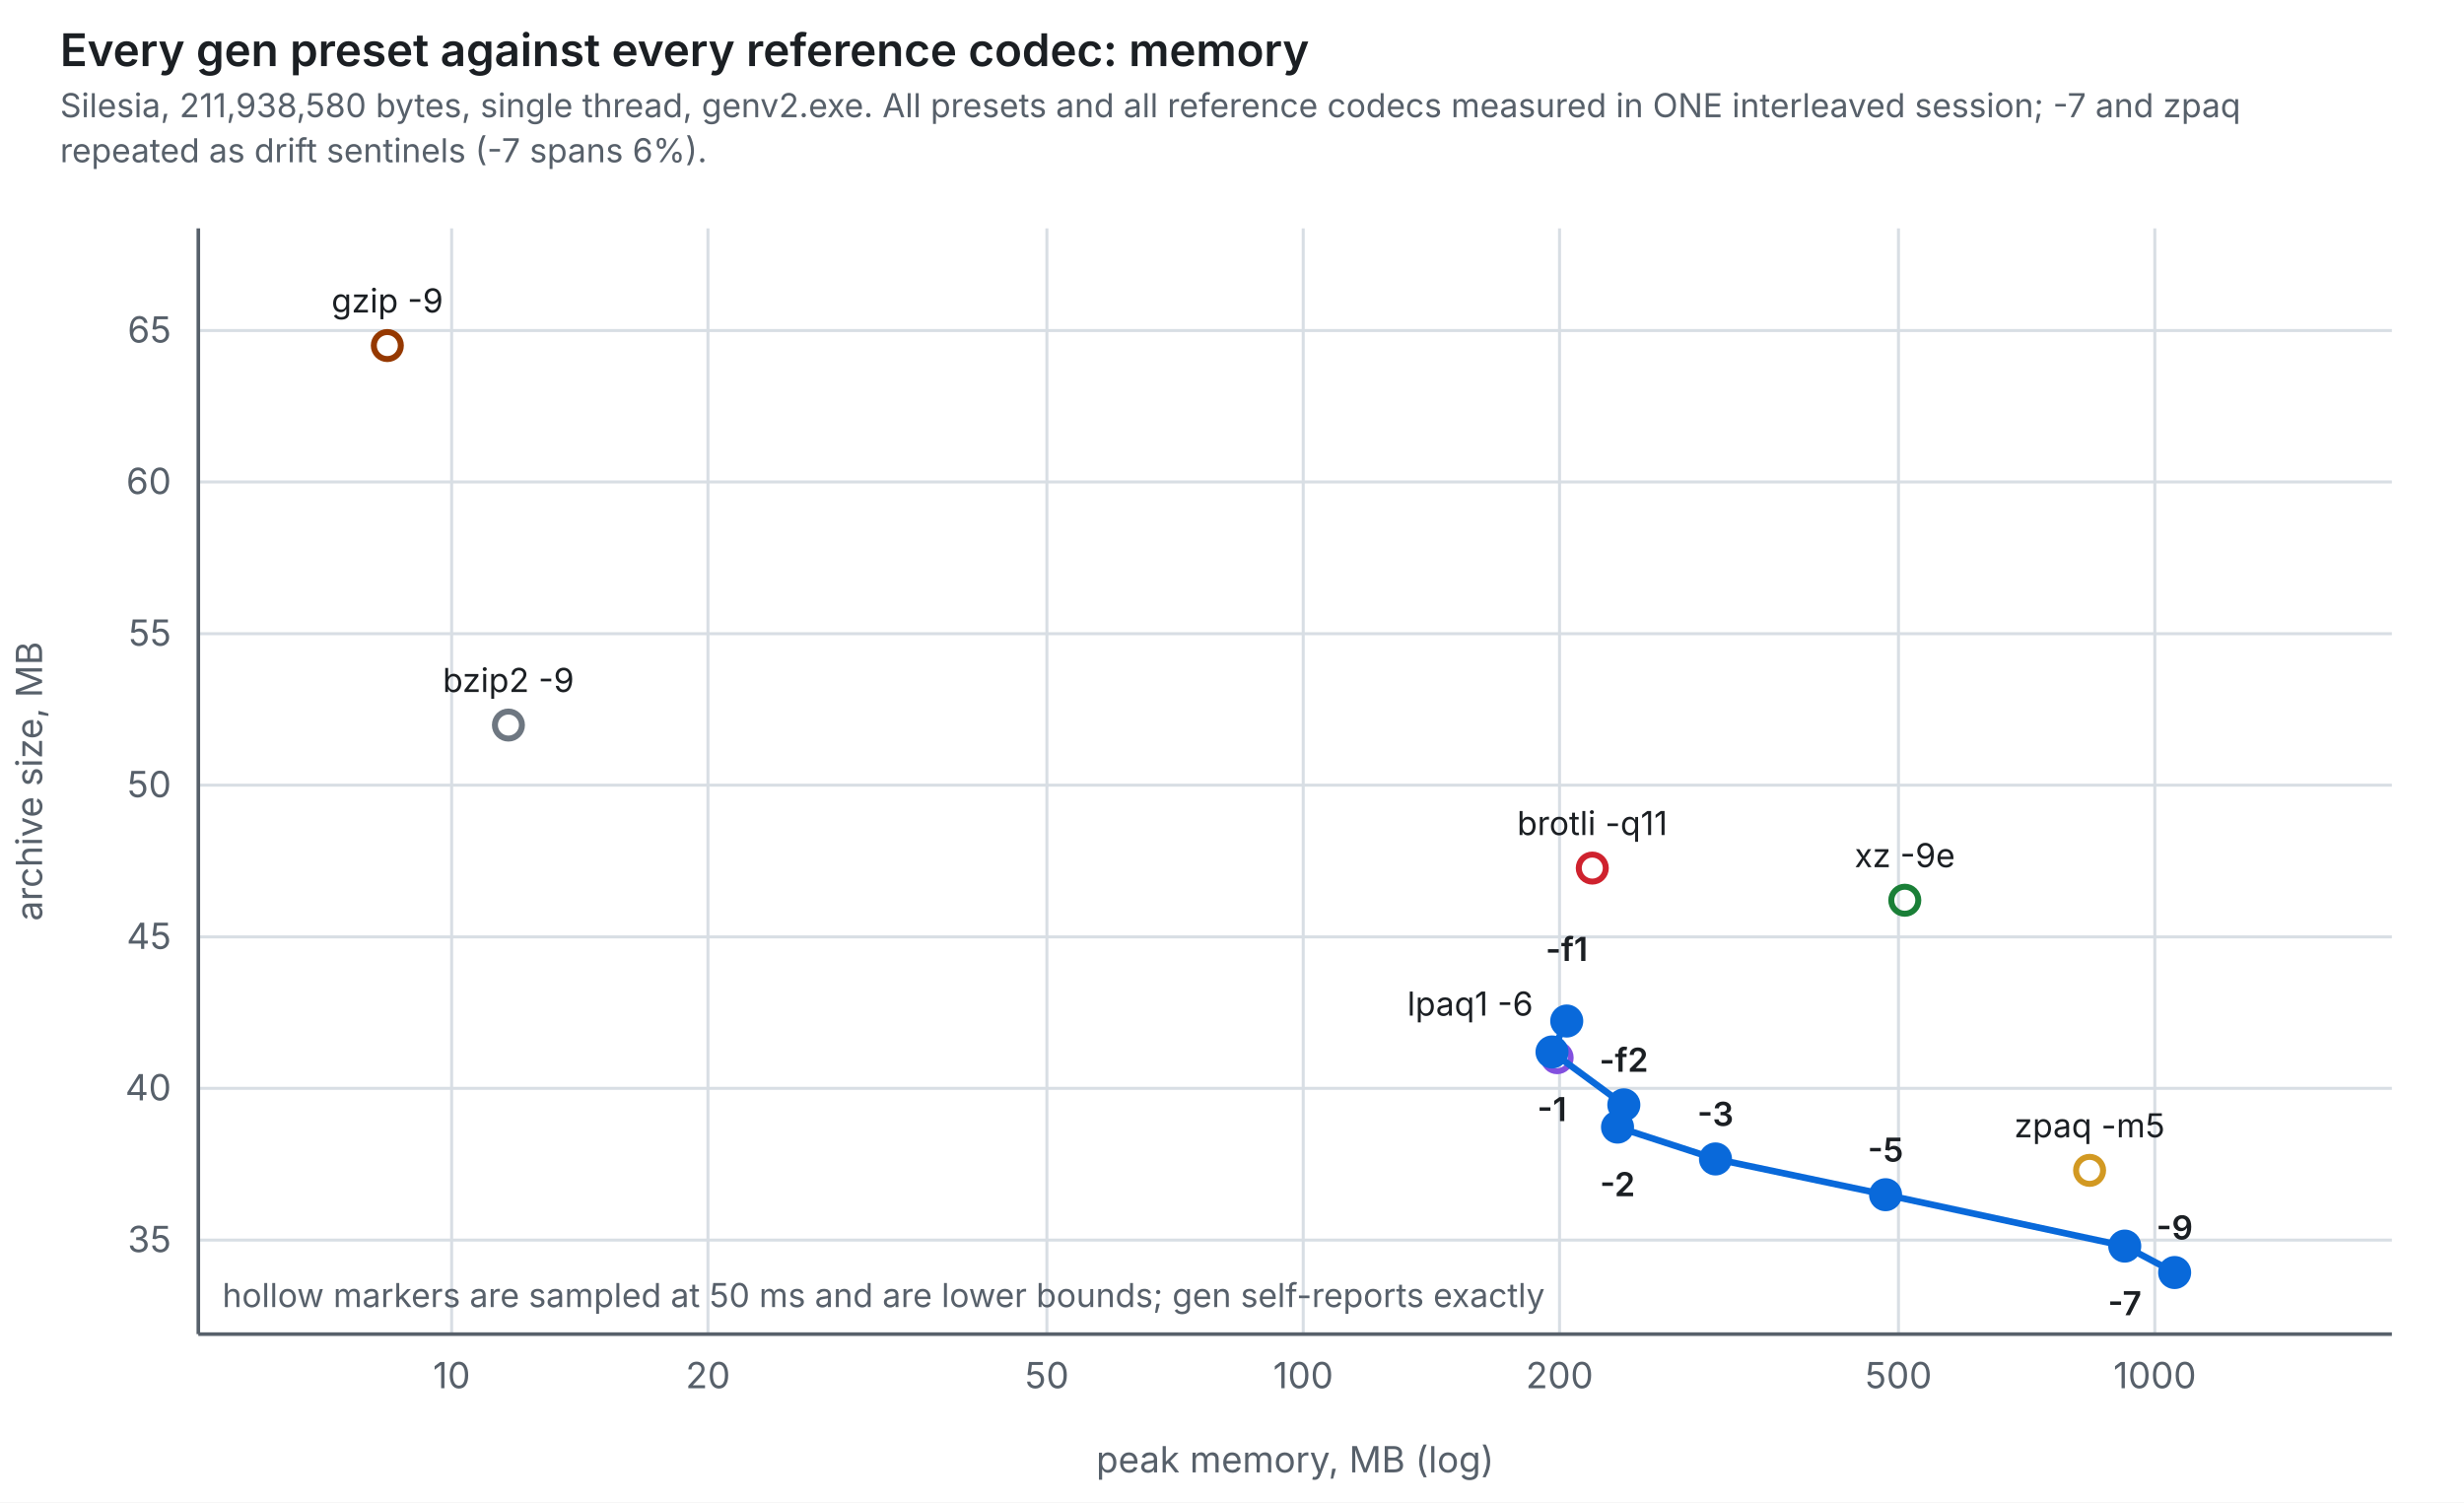
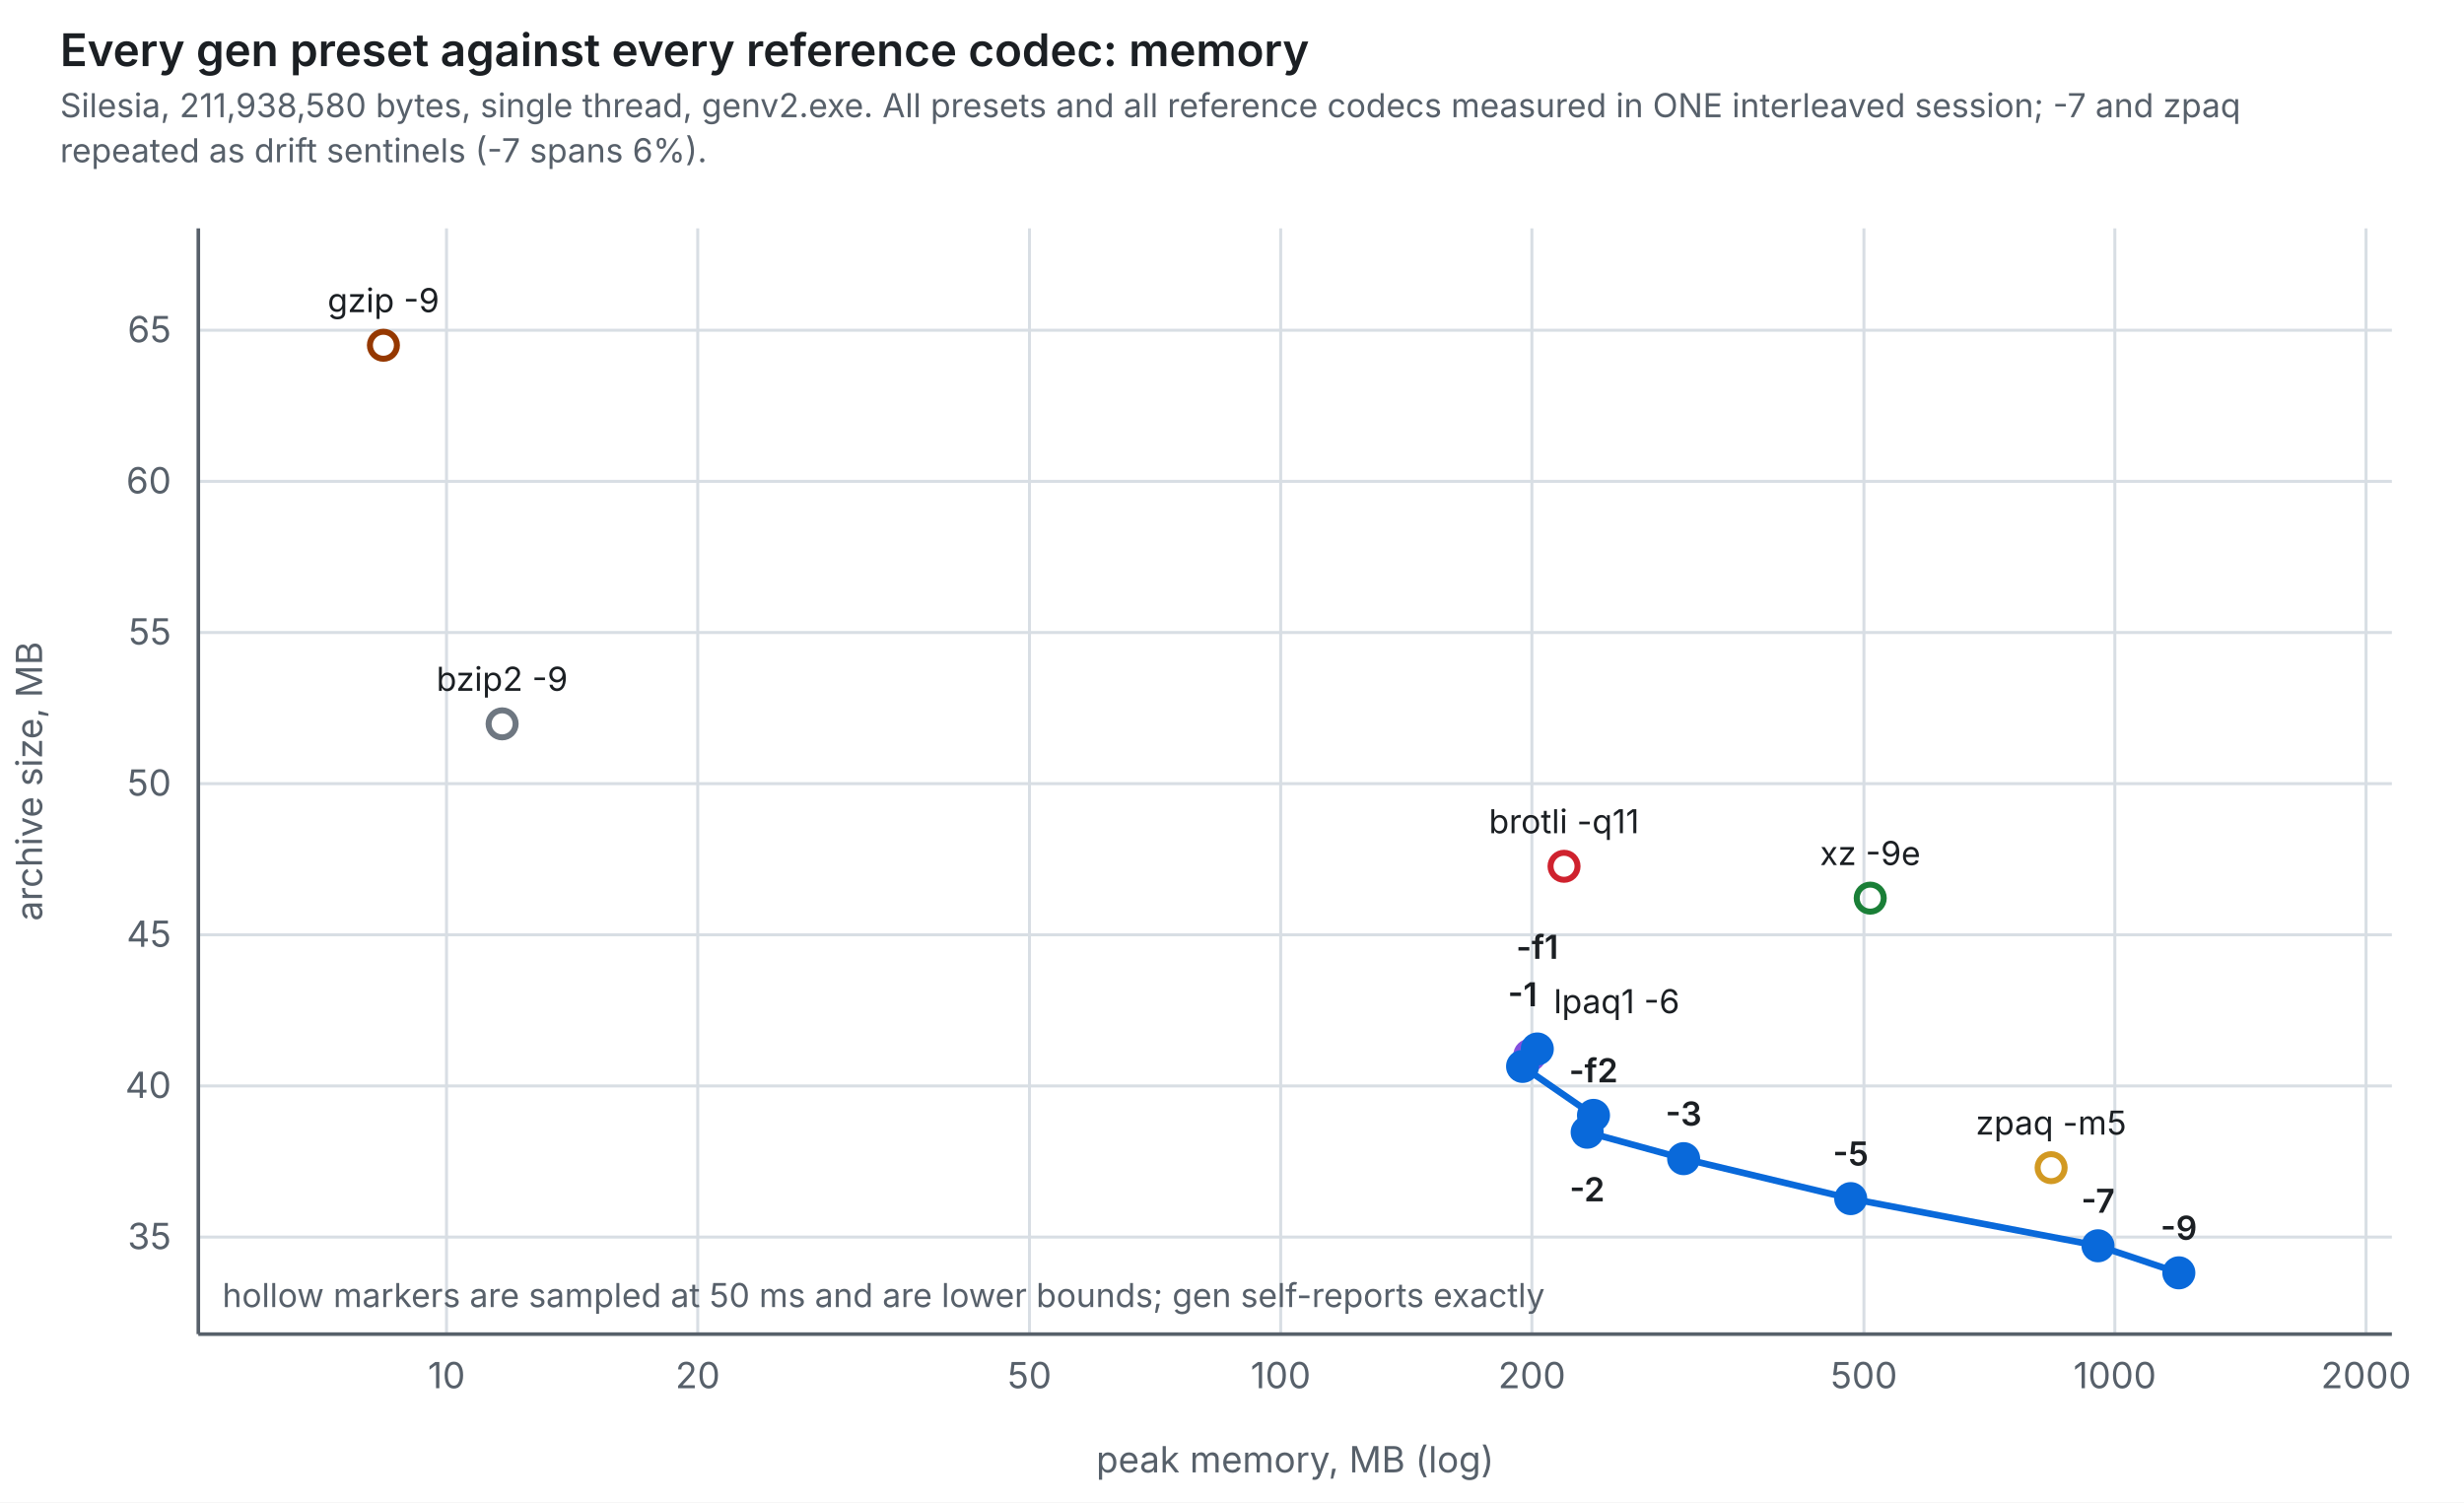
<svg xmlns="http://www.w3.org/2000/svg" width="820" height="500" viewBox="0 0 820 500" font-family="system-ui">
  <style>
  .bg   { fill: #ffffff; }
  .fg   { fill: #1b1f23; }
  .grid { stroke: #d8dee4; stroke-width: 1; }
  .axis { stroke: #57606a; stroke-width: 1.2; }
  .lbl  { fill: #57606a; font: 12px system-ui, -apple-system, Segoe UI, sans-serif; }
  .ttl  { fill: #1b1f23; font: 600 15px system-ui, -apple-system, Segoe UI, sans-serif; }
  .sub  { fill: #57606a; font: 11px system-ui, -apple-system, Segoe UI, sans-serif; }
  .tag  { fill: #1b1f23; font: 11px system-ui, -apple-system, Segoe UI, sans-serif; }
  .tagb { fill: #1b1f23; font: 600 11px system-ui, -apple-system, Segoe UI, sans-serif; }
  .gen  { stroke: #0969da; fill: #0969da; }
  .genl { stroke: #0969da; stroke-width: 2.2; fill: none; }
  .oldl { stroke: #8c959f; stroke-width: 2; fill: none; stroke-dasharray: 5 4; }
  .oldd { stroke: #8c959f; fill: none; stroke-width: 2; }
  @media (prefers-color-scheme: dark) {
    .bg   { fill: #0d1117; }
    .fg   { fill: #e6edf3; }
    .grid { stroke: #30363d; }
    .axis { stroke: #8b949e; }
    .lbl  { fill: #8b949e; }
    .ttl  { fill: #e6edf3; }
    .sub  { fill: #8b949e; }
    .tag  { fill: #e6edf3; }
    .tagb { fill: #e6edf3; }
    .gen  { stroke: #58a6ff; fill: #58a6ff; }
    .genl { stroke: #58a6ff; }
    .oldl { stroke: #6e7681; }
    .oldd { stroke: #6e7681; }
  }
</style>
  <rect class="bg" width="820" height="500" />
  <text class="ttl" x="20" y="22">Every gen preset against every reference codec: memory</text>
  <text class="sub" x="20" y="39">Silesia, 211,938,580 bytes, single thread, genv2.exe. All presets and all reference codecs measured in ONE interleaved session; -7 and zpaq</text>
  <text class="sub" x="20" y="54">repeated as drift sentinels (-7 spans 6%).</text>
  <text class="lbl" x="431.0" y="490" text-anchor="middle">peak memory, MB  (log)</text>
  <text class="lbl" x="14" y="260.0" text-anchor="middle" transform="rotate(-90 14 260.0)">archive size, MB</text>
-   <line class="grid" x1="66" y1="412.7" x2="796" y2="412.7" />
-   <text class="lbl" x="57" y="416.7" text-anchor="end">35</text>
-   <line class="grid" x1="66" y1="362.2" x2="796" y2="362.2" />
-   <text class="lbl" x="57" y="366.2" text-anchor="end">40</text>
-   <line class="grid" x1="66" y1="311.8" x2="796" y2="311.8" />
-   <text class="lbl" x="57" y="315.8" text-anchor="end">45</text>
-   <line class="grid" x1="66" y1="261.3" x2="796" y2="261.3" />
-   <text class="lbl" x="57" y="265.3" text-anchor="end">50</text>
-   <line class="grid" x1="66" y1="210.9" x2="796" y2="210.9" />
-   <text class="lbl" x="57" y="214.9" text-anchor="end">55</text>
-   <line class="grid" x1="66" y1="160.4" x2="796" y2="160.4" />
-   <text class="lbl" x="57" y="164.4" text-anchor="end">60</text>
-   <line class="grid" x1="66" y1="110.0" x2="796" y2="110.0" />
-   <text class="lbl" x="57" y="114.0" text-anchor="end">65</text>
-   <line class="grid" x1="150.3" y1="76" x2="150.3" y2="444" />
-   <text class="lbl" x="150.3" y="462" text-anchor="middle">10</text>
-   <line class="grid" x1="235.6" y1="76" x2="235.6" y2="444" />
-   <text class="lbl" x="235.6" y="462" text-anchor="middle">20</text>
-   <line class="grid" x1="348.4" y1="76" x2="348.4" y2="444" />
-   <text class="lbl" x="348.4" y="462" text-anchor="middle">50</text>
-   <line class="grid" x1="433.7" y1="76" x2="433.7" y2="444" />
-   <text class="lbl" x="433.7" y="462" text-anchor="middle">100</text>
-   <line class="grid" x1="519.0" y1="76" x2="519.0" y2="444" />
-   <text class="lbl" x="519.0" y="462" text-anchor="middle">200</text>
-   <line class="grid" x1="631.8" y1="76" x2="631.8" y2="444" />
-   <text class="lbl" x="631.8" y="462" text-anchor="middle">500</text>
-   <line class="grid" x1="717.1" y1="76" x2="717.1" y2="444" />
-   <text class="lbl" x="717.1" y="462" text-anchor="middle">1000</text>
+   <line class="grid" x1="66" y1="411.7" x2="796" y2="411.7" />
+   <text class="lbl" x="57" y="415.7" text-anchor="end">35</text>
+   <line class="grid" x1="66" y1="361.4" x2="796" y2="361.4" />
+   <text class="lbl" x="57" y="365.4" text-anchor="end">40</text>
+   <line class="grid" x1="66" y1="311.1" x2="796" y2="311.1" />
+   <text class="lbl" x="57" y="315.1" text-anchor="end">45</text>
+   <line class="grid" x1="66" y1="260.8" x2="796" y2="260.8" />
+   <text class="lbl" x="57" y="264.8" text-anchor="end">50</text>
+   <line class="grid" x1="66" y1="210.5" x2="796" y2="210.5" />
+   <text class="lbl" x="57" y="214.5" text-anchor="end">55</text>
+   <line class="grid" x1="66" y1="160.2" x2="796" y2="160.2" />
+   <text class="lbl" x="57" y="164.2" text-anchor="end">60</text>
+   <line class="grid" x1="66" y1="109.9" x2="796" y2="109.9" />
+   <text class="lbl" x="57" y="113.9" text-anchor="end">65</text>
+   <line class="grid" x1="148.6" y1="76" x2="148.6" y2="444" />
+   <text class="lbl" x="148.6" y="462" text-anchor="middle">10</text>
+   <line class="grid" x1="232.2" y1="76" x2="232.2" y2="444" />
+   <text class="lbl" x="232.2" y="462" text-anchor="middle">20</text>
+   <line class="grid" x1="342.6" y1="76" x2="342.6" y2="444" />
+   <text class="lbl" x="342.6" y="462" text-anchor="middle">50</text>
+   <line class="grid" x1="426.2" y1="76" x2="426.2" y2="444" />
+   <text class="lbl" x="426.2" y="462" text-anchor="middle">100</text>
+   <line class="grid" x1="509.8" y1="76" x2="509.8" y2="444" />
+   <text class="lbl" x="509.8" y="462" text-anchor="middle">200</text>
+   <line class="grid" x1="620.3" y1="76" x2="620.3" y2="444" />
+   <text class="lbl" x="620.3" y="462" text-anchor="middle">500</text>
+   <line class="grid" x1="703.8" y1="76" x2="703.8" y2="444" />
+   <text class="lbl" x="703.8" y="462" text-anchor="middle">1000</text>
+   <line class="grid" x1="787.4" y1="76" x2="787.4" y2="444" />
+   <text class="lbl" x="787.4" y="462" text-anchor="middle">2000</text>
  <line class="axis" x1="66" y1="76" x2="66" y2="444" />
  <line class="axis" x1="66" y1="444" x2="796" y2="444" />
-   <circle cx="695.4" cy="389.5" r="4.5" stroke="#d29922" fill="none" stroke-width="2" />
-   <circle cx="128.9" cy="115.0" r="4.5" stroke="#953800" fill="none" stroke-width="2" />
-   <circle cx="633.9" cy="299.6" r="4.5" stroke="#1a7f37" fill="none" stroke-width="2" />
-   <circle cx="169.2" cy="241.3" r="4.5" stroke="#6e7781" fill="none" stroke-width="2" />
-   <circle cx="518.2" cy="352.0" r="4.5" stroke="#8250df" fill="none" stroke-width="2" />
-   <circle cx="529.9" cy="288.9" r="4.5" stroke="#cf222e" fill="none" stroke-width="2" />
-   <path class="genl" d="M521.4,339.8 L516.5,350.1 L540.4,367.7 L538.3,375.1 L570.9,385.7 L627.5,397.6 L707.1,414.7 L723.7,423.5" />
-   <circle cx="521.4" cy="339.8" r="5" class="gen" />
-   <circle cx="516.5" cy="350.1" r="5" class="gen" />
-   <circle cx="540.4" cy="367.7" r="5" class="gen" />
-   <circle cx="538.3" cy="375.1" r="5" class="gen" />
-   <circle cx="570.9" cy="385.7" r="5" class="gen" />
-   <circle cx="627.5" cy="397.6" r="5" class="gen" />
-   <circle cx="707.1" cy="414.7" r="5" class="gen" />
-   <circle cx="723.7" cy="423.5" r="5" class="gen" />
-   <text class="tag" x="510.2" y="338.0" text-anchor="end" fill="#8250df">lpaq1 -6</text>
-   <text class="tagb" x="540.4" y="356.7" text-anchor="middle">-f2</text>
-   <text class="tagb" x="516.5" y="373.1" text-anchor="middle">-1</text>
-   <text class="tagb" x="538.3" y="398.1" text-anchor="middle">-2</text>
-   <text class="tagb" x="570.9" y="374.7" text-anchor="middle">-3</text>
-   <text class="tagb" x="521.4" y="319.8" text-anchor="middle">-f1</text>
-   <text class="tagb" x="627.5" y="386.6" text-anchor="middle">-5</text>
-   <text class="tag" x="695.4" y="378.5" text-anchor="middle" fill="#d29922">zpaq -m5</text>
-   <text class="tagb" x="707.1" y="437.7" text-anchor="middle">-7</text>
-   <text class="tagb" x="723.7" y="412.5" text-anchor="middle">-9</text>
-   <text class="tag" x="128.9" y="104.0" text-anchor="middle" fill="#953800">gzip -9</text>
-   <text class="tag" x="633.9" y="288.6" text-anchor="middle" fill="#1a7f37">xz -9e</text>
-   <text class="tag" x="169.2" y="230.3" text-anchor="middle" fill="#6e7781">bzip2 -9</text>
-   <text class="tag" x="529.9" y="277.9" text-anchor="middle" fill="#cf222e">brotli -q11</text>
+   <circle cx="127.6" cy="114.9" r="4.5" stroke="#953800" fill="none" stroke-width="2" />
+   <circle cx="622.4" cy="298.9" r="4.5" stroke="#1a7f37" fill="none" stroke-width="2" />
+   <circle cx="167.1" cy="240.9" r="4.5" stroke="#6e7781" fill="none" stroke-width="2" />
+   <circle cx="509.1" cy="351.2" r="4.5" stroke="#8250df" fill="none" stroke-width="2" />
+   <circle cx="520.5" cy="288.3" r="4.5" stroke="#cf222e" fill="none" stroke-width="2" />
+   <circle cx="682.6" cy="388.6" r="4.5" stroke="#d29922" fill="none" stroke-width="2" />
+   <path class="genl" d="M511.6,349.1 L506.7,354.9 L530.3,371.2 L528.2,376.8 L560.3,385.6 L615.9,398.9 L698.2,414.6 L725.1,423.6" />
+   <circle cx="511.6" cy="349.1" r="5" class="gen" />
+   <circle cx="506.7" cy="354.9" r="5" class="gen" />
+   <circle cx="530.3" cy="371.2" r="5" class="gen" />
+   <circle cx="528.2" cy="376.8" r="5" class="gen" />
+   <circle cx="560.3" cy="385.6" r="5" class="gen" />
+   <circle cx="615.9" cy="398.9" r="5" class="gen" />
+   <circle cx="698.2" cy="414.6" r="5" class="gen" />
+   <circle cx="725.1" cy="423.6" r="5" class="gen" />
+   <text class="tagb" x="530.3" y="360.2" text-anchor="middle">-f2</text>
+   <text class="tagb" x="506.7" y="334.9" text-anchor="middle">-1</text>
+   <text class="tag" x="517.1" y="337.2" text-anchor="start" fill="#8250df">lpaq1 -6</text>
+   <text class="tagb" x="511.6" y="319.1" text-anchor="middle">-f1</text>
+   <text class="tagb" x="528.2" y="399.8" text-anchor="middle">-2</text>
+   <text class="tagb" x="560.3" y="374.6" text-anchor="middle">-3</text>
+   <text class="tagb" x="615.9" y="387.9" text-anchor="middle">-5</text>
+   <text class="tag" x="682.6" y="377.6" text-anchor="middle" fill="#d29922">zpaq -m5</text>
+   <text class="tagb" x="698.2" y="403.6" text-anchor="middle">-7</text>
+   <text class="tagb" x="725.1" y="412.6" text-anchor="middle">-9</text>
+   <text class="tag" x="127.6" y="103.9" text-anchor="middle" fill="#953800">gzip -9</text>
+   <text class="tag" x="622.4" y="287.9" text-anchor="middle" fill="#1a7f37">xz -9e</text>
+   <text class="tag" x="167.1" y="229.9" text-anchor="middle" fill="#6e7781">bzip2 -9</text>
+   <text class="tag" x="520.5" y="277.3" text-anchor="middle" fill="#cf222e">brotli -q11</text>
  <text class="sub" x="74.0" y="435.0" text-anchor="start">hollow markers are sampled at 50 ms and are lower bounds; gen self-reports exactly</text>
</svg>
